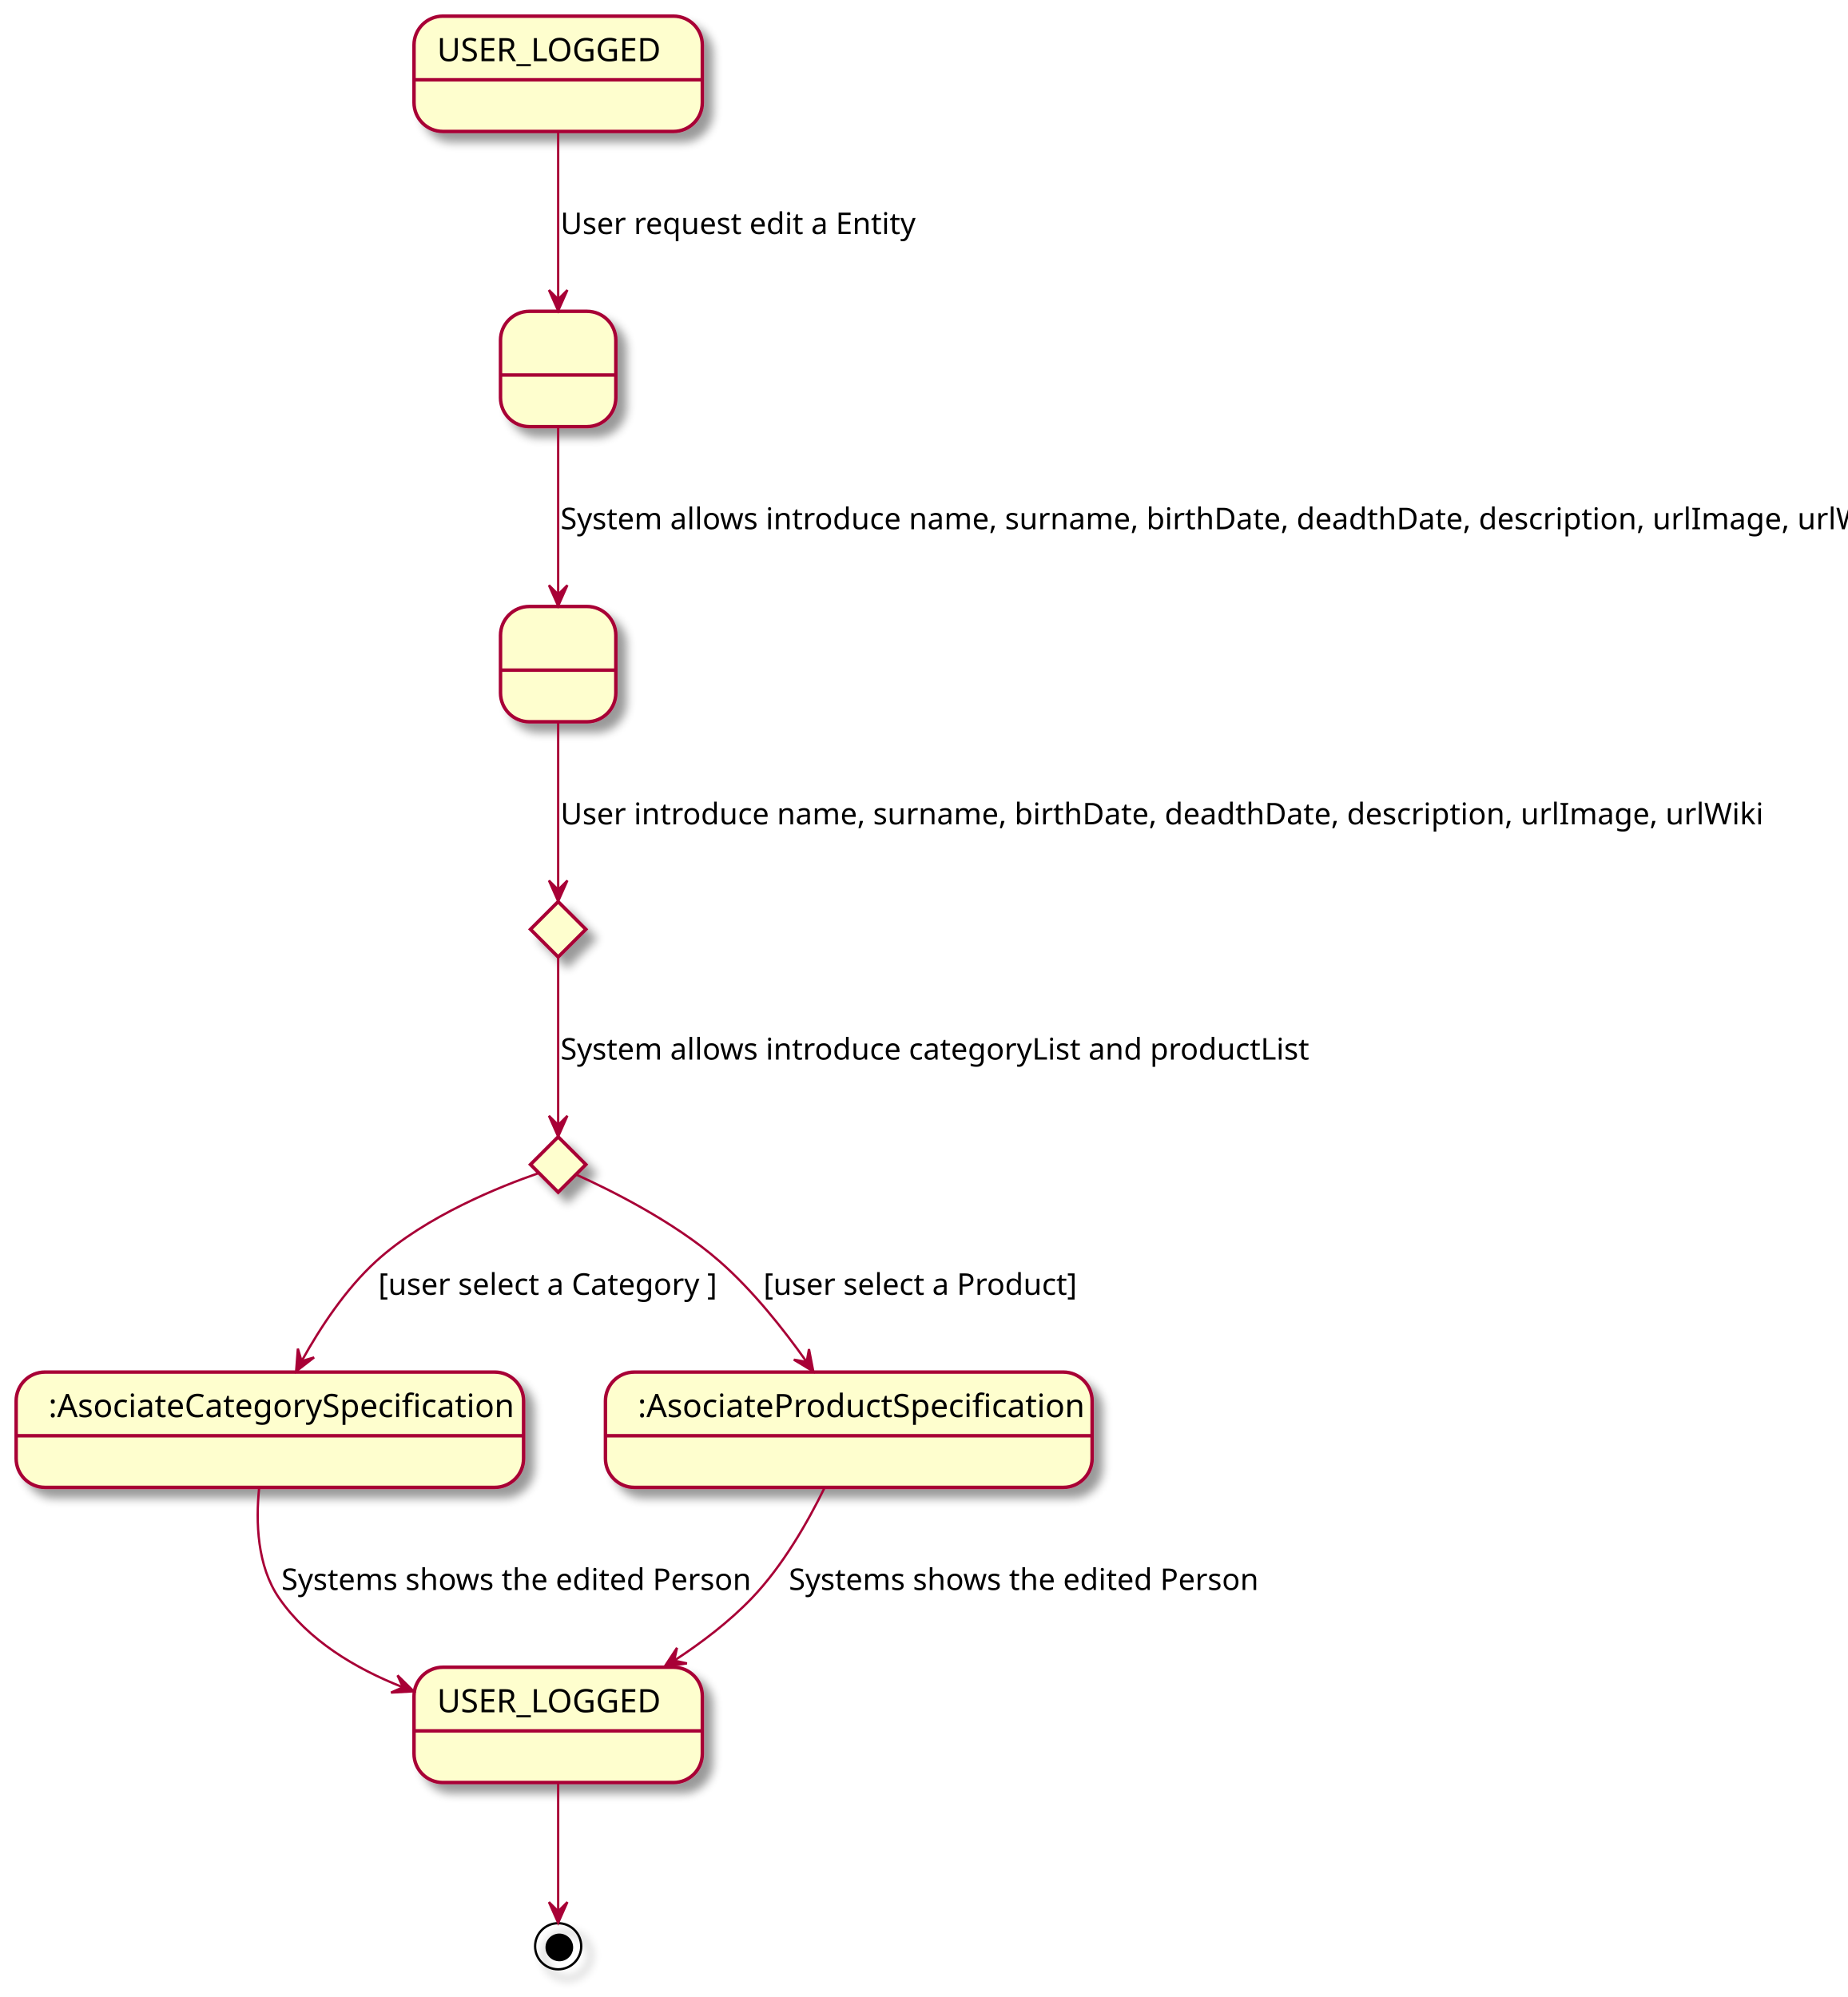
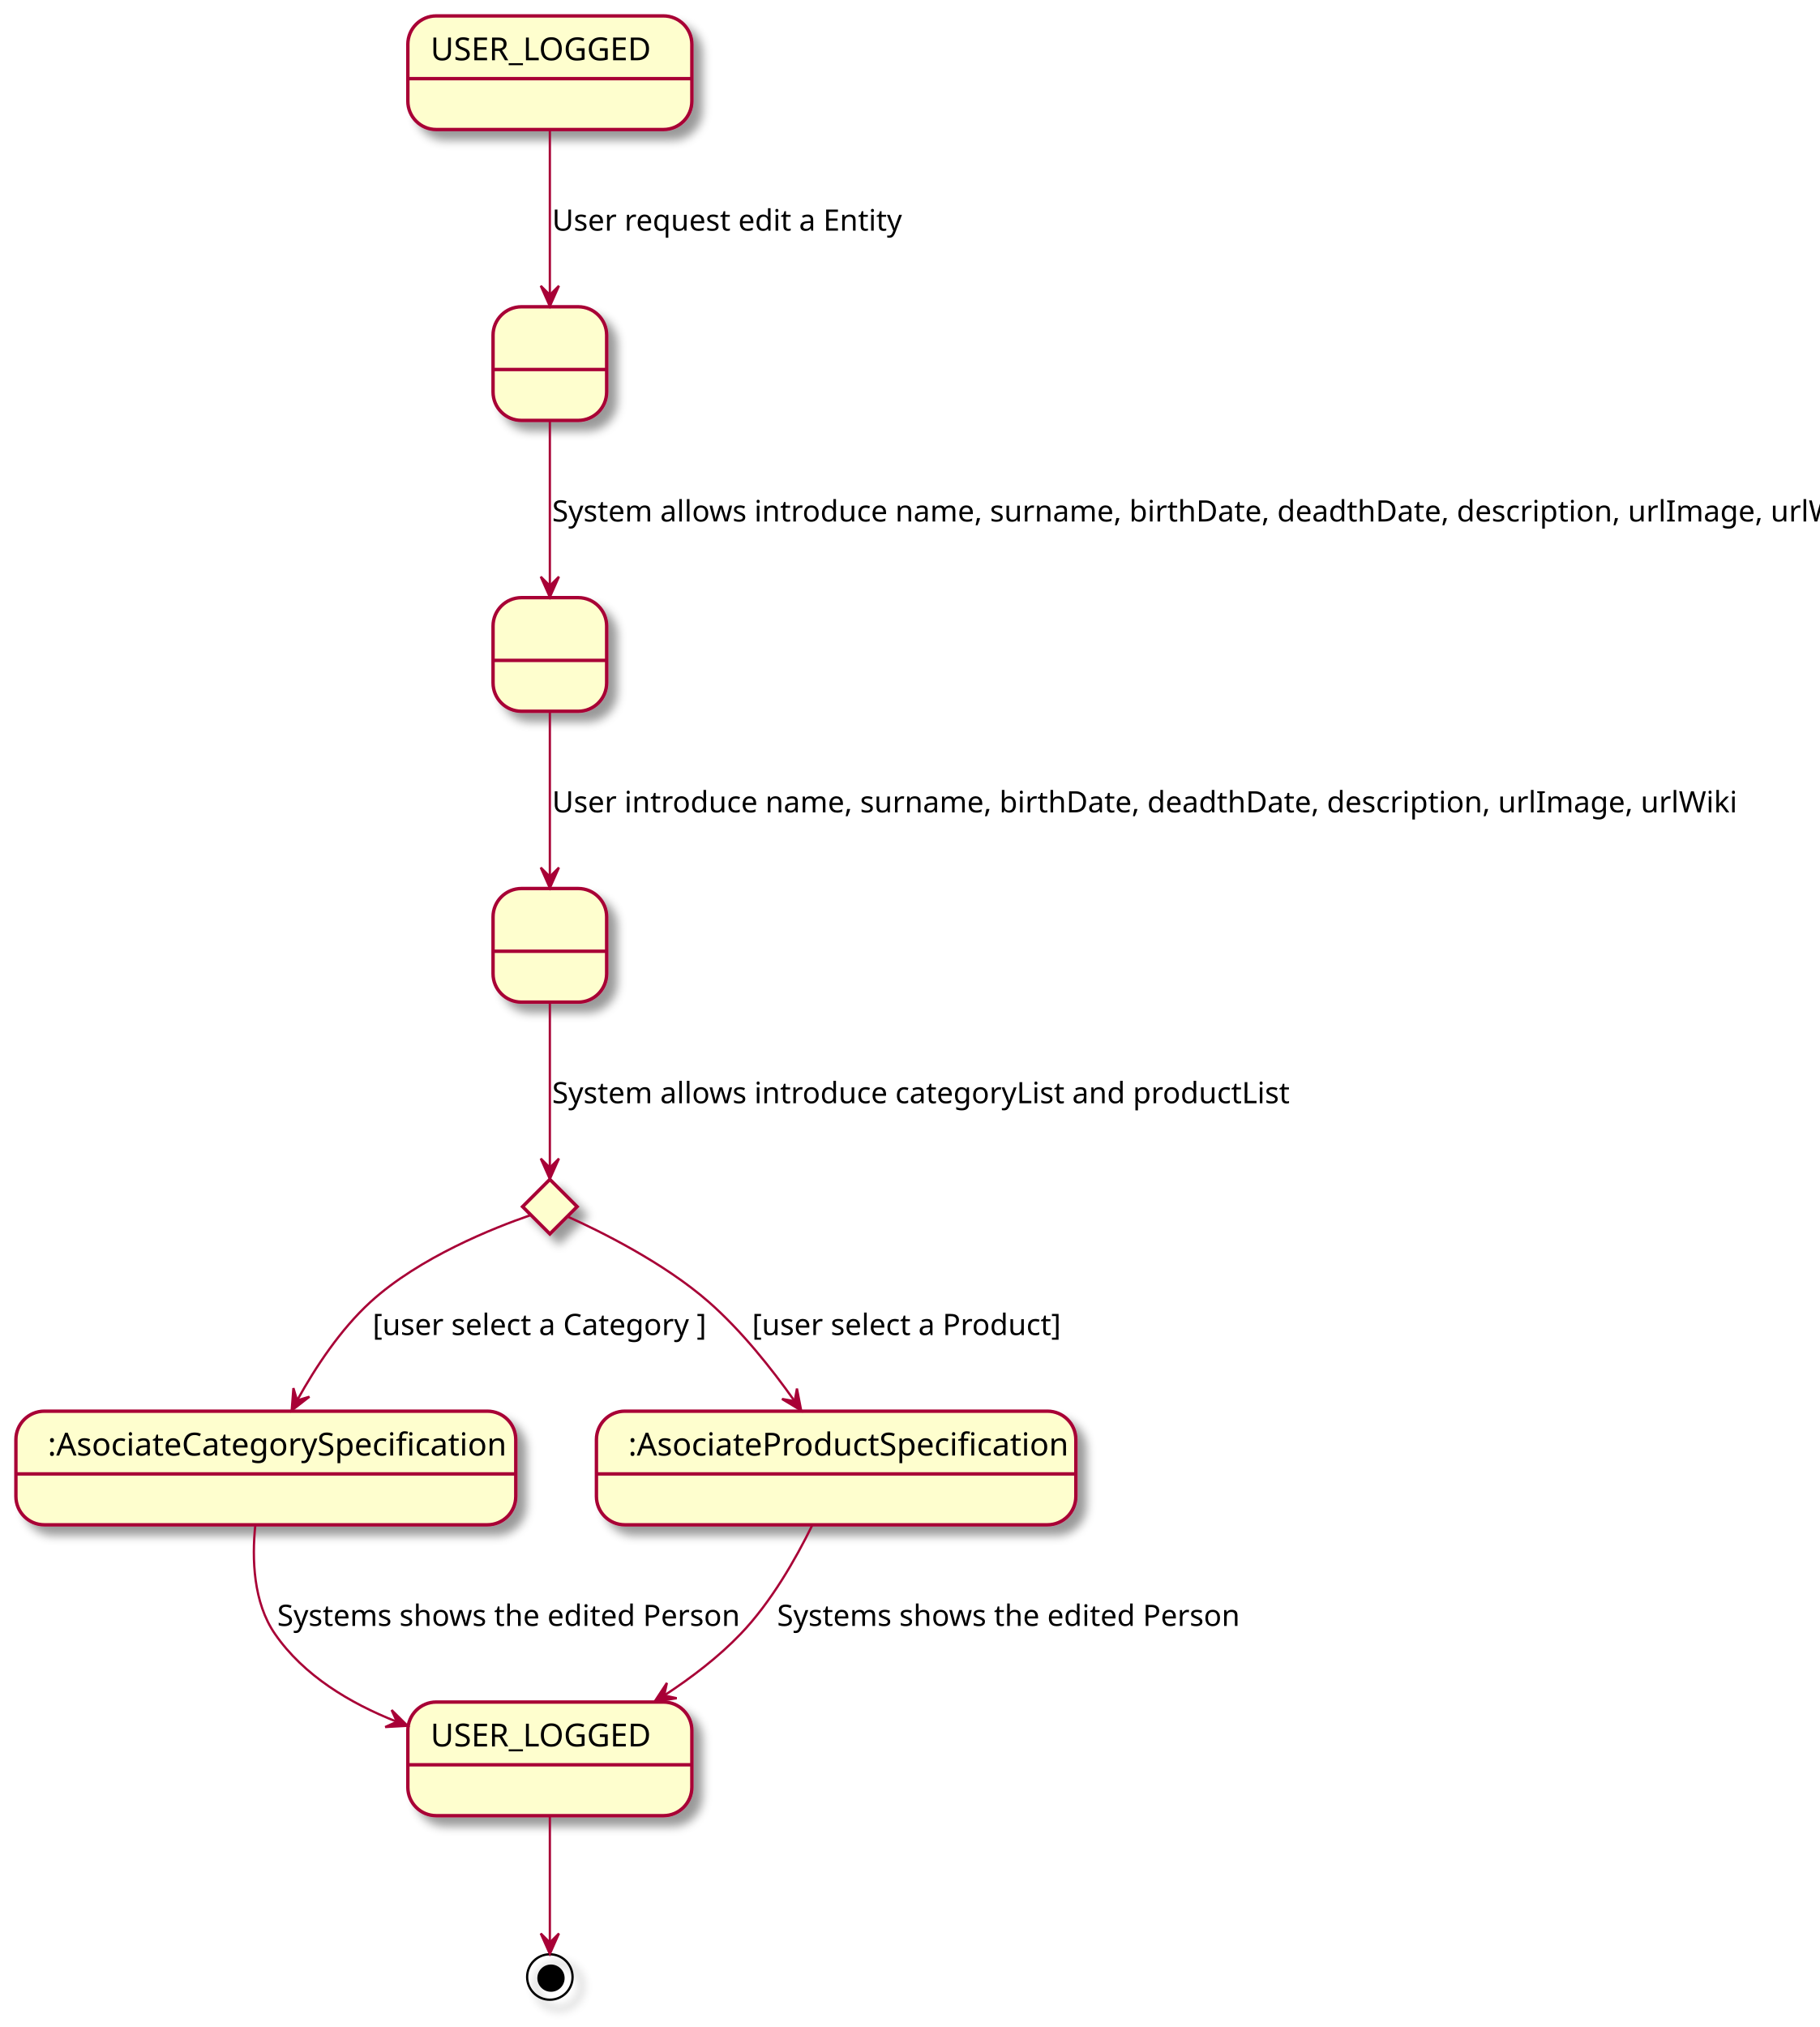
- <svg xmlns="http://www.w3.org/2000/svg" contentScriptType="application/ecmascript" contentStyleType="text/css" height="866px" preserveAspectRatio="none" style="width:801px;height:866px;background:#FFFFFF;" version="1.1" viewBox="0 0 801 866" width="801px" zoomAndPan="magnify">
+ <svg xmlns="http://www.w3.org/2000/svg" contentScriptType="application/ecmascript" contentStyleType="text/css" height="892px" preserveAspectRatio="none" style="width:801px;height:892px;background:#FFFFFF;" version="1.1" viewBox="0 0 801 892" width="801px" zoomAndPan="magnify">
  <defs>
-     <filter height="300%" id="f10nc5xzjke5og" width="300%" x="-1" y="-1">
+     <filter height="300%" id="f1ed20u6te0nft" width="300%" x="-1" y="-1">
      <feGaussianBlur result="blurOut" stdDeviation="2.0" />
      <feColorMatrix in="blurOut" result="blurOut2" type="matrix" values="0 0 0 0 0 0 0 0 0 0 0 0 0 0 0 0 0 0 .4 0" />
      <feOffset dx="4.0" dy="4.0" in="blurOut2" result="blurOut3" />
      <feBlend in="SourceGraphic" in2="blurOut3" mode="normal" />
    </filter>
  </defs>
  <g>
    <g id="State1">
-       <rect fill="#FEFECE" filter="url(#f10nc5xzjke5og)" height="50" rx="12.5" ry="12.5" style="stroke:#A80036;stroke-width:1.5;" width="50" x="217" y="135" />
+       <rect fill="#FEFECE" filter="url(#f1ed20u6te0nft)" height="50" rx="12.5" ry="12.5" style="stroke:#A80036;stroke-width:1.5;" width="50" x="217" y="135" />
      <line style="stroke:#A80036;stroke-width:1.5;" x1="217" x2="267" y1="162.609" y2="162.609" />
      <text fill="#000000" font-family="sans-serif" font-size="14" lengthAdjust="spacing" textLength="0" x="244" y="154.533" />
    </g>
    <g id="State2">
-       <rect fill="#FEFECE" filter="url(#f10nc5xzjke5og)" height="50" rx="12.5" ry="12.5" style="stroke:#A80036;stroke-width:1.5;" width="50" x="217" y="263" />
+       <rect fill="#FEFECE" filter="url(#f1ed20u6te0nft)" height="50" rx="12.5" ry="12.5" style="stroke:#A80036;stroke-width:1.5;" width="50" x="217" y="263" />
      <line style="stroke:#A80036;stroke-width:1.5;" x1="217" x2="267" y1="290.609" y2="290.609" />
      <text fill="#000000" font-family="sans-serif" font-size="14" lengthAdjust="spacing" textLength="0" x="244" y="282.533" />
    </g>
+     <g id="State4">
+       <rect fill="#FEFECE" filter="url(#f1ed20u6te0nft)" height="50" rx="12.5" ry="12.5" style="stroke:#A80036;stroke-width:1.5;" width="220" x="7" y="621" />
+       <line style="stroke:#A80036;stroke-width:1.5;" x1="7" x2="227" y1="648.609" y2="648.609" />
+       <text fill="#000000" font-family="sans-serif" font-size="14" lengthAdjust="spacing" textLength="196" x="21" y="640.533">:AsociateCategorySpecification</text>
+     </g>
+     <g id="State5">
+       <rect fill="#FEFECE" filter="url(#f1ed20u6te0nft)" height="50" rx="12.5" ry="12.5" style="stroke:#A80036;stroke-width:1.5;" width="211" x="262.5" y="621" />
+       <line style="stroke:#A80036;stroke-width:1.5;" x1="262.5" x2="473.5" y1="648.609" y2="648.609" />
+       <text fill="#000000" font-family="sans-serif" font-size="14" lengthAdjust="spacing" textLength="187" x="276.5" y="640.533">:AsociateProductSpecification</text>
+     </g>
    <g id="State3">
-       <rect fill="#FEFECE" filter="url(#f10nc5xzjke5og)" height="50" rx="12.5" ry="12.5" style="stroke:#A80036;stroke-width:1.5;" width="220" x="7" y="595" />
-       <line style="stroke:#A80036;stroke-width:1.5;" x1="7" x2="227" y1="622.609" y2="622.609" />
-       <text fill="#000000" font-family="sans-serif" font-size="14" lengthAdjust="spacing" textLength="196" x="21" y="614.533">:AsociateCategorySpecification</text>
-     </g>
-     <g id="State4">
-       <rect fill="#FEFECE" filter="url(#f10nc5xzjke5og)" height="50" rx="12.5" ry="12.5" style="stroke:#A80036;stroke-width:1.5;" width="211" x="262.5" y="595" />
-       <line style="stroke:#A80036;stroke-width:1.5;" x1="262.5" x2="473.5" y1="622.609" y2="622.609" />
-       <text fill="#000000" font-family="sans-serif" font-size="14" lengthAdjust="spacing" textLength="187" x="276.5" y="614.533">:AsociateProductSpecification</text>
+       <rect fill="#FEFECE" filter="url(#f1ed20u6te0nft)" height="50" rx="12.5" ry="12.5" style="stroke:#A80036;stroke-width:1.5;" width="50" x="217" y="391" />
+       <line style="stroke:#A80036;stroke-width:1.5;" x1="217" x2="267" y1="418.609" y2="418.609" />
+       <text fill="#000000" font-family="sans-serif" font-size="14" lengthAdjust="spacing" textLength="0" x="244" y="410.533" />
    </g>
    <g id="USER_LOGGED_START">
-       <rect fill="#FEFECE" filter="url(#f10nc5xzjke5og)" height="50" rx="12.5" ry="12.5" style="stroke:#A80036;stroke-width:1.5;" width="125" x="179.5" y="7" />
+       <rect fill="#FEFECE" filter="url(#f1ed20u6te0nft)" height="50" rx="12.5" ry="12.5" style="stroke:#A80036;stroke-width:1.5;" width="125" x="179.5" y="7" />
      <line style="stroke:#A80036;stroke-width:1.5;" x1="179.5" x2="304.5" y1="34.609" y2="34.609" />
      <text fill="#000000" font-family="sans-serif" font-size="14" lengthAdjust="spacing" textLength="105" x="189.5" y="26.533">USER_LOGGED</text>
    </g>
    <g id="USER_LOGGED_END">
-       <rect fill="#FEFECE" filter="url(#f10nc5xzjke5og)" height="50" rx="12.5" ry="12.5" style="stroke:#A80036;stroke-width:1.5;" width="125" x="179.5" y="723" />
-       <line style="stroke:#A80036;stroke-width:1.5;" x1="179.5" x2="304.5" y1="750.609" y2="750.609" />
-       <text fill="#000000" font-family="sans-serif" font-size="14" lengthAdjust="spacing" textLength="105" x="189.5" y="742.533">USER_LOGGED</text>
+       <rect fill="#FEFECE" filter="url(#f1ed20u6te0nft)" height="50" rx="12.5" ry="12.5" style="stroke:#A80036;stroke-width:1.5;" width="125" x="179.5" y="749" />
+       <line style="stroke:#A80036;stroke-width:1.5;" x1="179.5" x2="304.5" y1="776.609" y2="776.609" />
+       <text fill="#000000" font-family="sans-serif" font-size="14" lengthAdjust="spacing" textLength="105" x="189.5" y="768.533">USER_LOGGED</text>
    </g>
-     <polygon fill="#FEFECE" filter="url(#f10nc5xzjke5og)" points="242,391,254,403,242,415,230,403,242,391" style="stroke:#A80036;stroke-width:1.5;" />
-     <polygon fill="#FEFECE" filter="url(#f10nc5xzjke5og)" points="242,493,254,505,242,517,230,505,242,493" style="stroke:#A80036;stroke-width:1.5;" />
-     <ellipse cx="242" cy="844" filter="url(#f10nc5xzjke5og)" rx="10" ry="10" style="stroke:#000000;stroke-width:1.0;fill:none;" />
-     <ellipse cx="242.5" cy="844.5" fill="#000000" rx="6" ry="6" style="stroke:none;stroke-width:1.0;" />
+     <polygon fill="#FEFECE" filter="url(#f1ed20u6te0nft)" points="242,519,254,531,242,543,230,531,242,519" style="stroke:#A80036;stroke-width:1.5;" />
+     <ellipse cx="242" cy="870" filter="url(#f1ed20u6te0nft)" rx="10" ry="10" style="stroke:#000000;stroke-width:1.0;fill:none;" />
+     <ellipse cx="242.5" cy="870.5" fill="#000000" rx="6" ry="6" style="stroke:none;stroke-width:1.0;" />
    <path d="M242,57.29 C242,77.95 242,107.67 242,129.65 " fill="none" id="USER_LOGGED_START-to-State1" style="stroke:#A80036;stroke-width:1.0;" />
    <polygon fill="#A80036" points="242,134.78,246,125.78,242,129.78,238,125.78,242,134.78" style="stroke:#A80036;stroke-width:1.0;" />
    <text fill="#000000" font-family="sans-serif" font-size="13" lengthAdjust="spacing" textLength="148" x="243" y="101.495">User request edit a Entity</text>
    <path d="M242,185.29 C242,205.95 242,235.67 242,257.65 " fill="none" id="State1-to-State2" style="stroke:#A80036;stroke-width:1.0;" />
    <polygon fill="#A80036" points="242,262.78,246,253.78,242,257.78,238,253.78,242,262.78" style="stroke:#A80036;stroke-width:1.0;" />
    <text fill="#000000" font-family="sans-serif" font-size="13" lengthAdjust="spacing" textLength="550" x="243" y="229.495">System allows introduce name, surname, birthDate, deadthDate, description, urlImage, urlWiki,</text>
-     <path d="M242,313.24 C242,334.99 242,366.32 242,385.35 " fill="none" id="State2-to-c" style="stroke:#A80036;stroke-width:1.0;" />
-     <polygon fill="#A80036" points="242,390.84,246,381.84,242,385.84,238,381.84,242,390.84" style="stroke:#A80036;stroke-width:1.0;" />
+     <path d="M242,313.29 C242,333.95 242,363.67 242,385.65 " fill="none" id="State2-to-State3" style="stroke:#A80036;stroke-width:1.0;" />
+     <polygon fill="#A80036" points="242,390.78,246,381.78,242,385.78,238,381.78,242,390.78" style="stroke:#A80036;stroke-width:1.0;" />
    <text fill="#000000" font-family="sans-serif" font-size="13" lengthAdjust="spacing" textLength="488" x="243" y="357.495">User introduce name, surname, birthDate, deadthDate, description, urlImage, urlWiki</text>
-     <path d="M242,415.08 C242,432.73 242,467.3 242,487.75 " fill="none" id="c-to-d" style="stroke:#A80036;stroke-width:1.0;" />
-     <polygon fill="#A80036" points="242,492.87,246,483.87,242,487.87,238,483.87,242,492.87" style="stroke:#A80036;stroke-width:1.0;" />
-     <text fill="#000000" font-family="sans-serif" font-size="13" lengthAdjust="spacing" textLength="310" x="243" y="459.495">System allows introduce categoryList and productList</text>
-     <path d="M233.28,508.82 C217.69,514.2 184.67,527.19 163,547 C149.82,559.05 138.86,575.69 130.95,589.94 " fill="none" id="d-to-State3" style="stroke:#A80036;stroke-width:1.0;" />
-     <polygon fill="#A80036" points="128.39,594.67,136.181,588.645,130.762,590.269,129.139,584.85,128.39,594.67" style="stroke:#A80036;stroke-width:1.0;" />
-     <text fill="#000000" font-family="sans-serif" font-size="13" lengthAdjust="spacing" textLength="143" x="164" y="561.495">[user select a Category ]</text>
-     <path d="M249.98,509.45 C263.67,515.62 292.09,529.54 312,547 C326.35,559.58 339.6,576.28 349.61,590.42 " fill="none" id="d-to-State4" style="stroke:#A80036;stroke-width:1.0;" />
-     <polygon fill="#A80036" points="352.61,594.72,350.746,585.049,349.751,590.618,344.183,589.623,352.61,594.72" style="stroke:#A80036;stroke-width:1.0;" />
-     <text fill="#000000" font-family="sans-serif" font-size="13" lengthAdjust="spacing" textLength="132" x="331" y="561.495">[user select a Product]</text>
-     <path d="M112.37,645.06 C110.83,660.11 111.48,679.19 121,693 C133.63,711.33 153.99,723.51 174.44,731.58 " fill="none" id="State3-to-USER_LOGGED_END" style="stroke:#A80036;stroke-width:1.0;" />
-     <polygon fill="#A80036" points="179.36,733.45,172.363,726.519,174.685,731.677,169.526,733.999,179.36,733.45" style="stroke:#A80036;stroke-width:1.0;" />
-     <text fill="#000000" font-family="sans-serif" font-size="13" lengthAdjust="spacing" textLength="199" x="122" y="689.495">Systems shows the edited Person</text>
-     <path d="M357.45,645.26 C350.13,660.21 339.31,679.1 326,693 C316.28,703.15 304.3,712.28 292.46,720.03 " fill="none" id="State4-to-USER_LOGGED_END" style="stroke:#A80036;stroke-width:1.0;" />
-     <polygon fill="#A80036" points="288.1,722.82,297.834,721.318,292.306,720.116,293.508,714.588,288.1,722.82" style="stroke:#A80036;stroke-width:1.0;" />
-     <text fill="#000000" font-family="sans-serif" font-size="13" lengthAdjust="spacing" textLength="199" x="342" y="689.495">Systems shows the edited Person</text>
-     <path d="M242,773.21 C242,790.84 242,814.13 242,828.84 " fill="none" id="USER_LOGGED_END-to-*end" style="stroke:#A80036;stroke-width:1.0;" />
-     <polygon fill="#A80036" points="242,833.84,246,824.84,242,828.84,238,824.84,242,833.84" style="stroke:#A80036;stroke-width:1.0;" />
+     <path d="M242,441.24 C242,462.99 242,494.32 242,513.35 " fill="none" id="State3-to-d" style="stroke:#A80036;stroke-width:1.0;" />
+     <polygon fill="#A80036" points="242,518.84,246,509.84,242,513.84,238,509.84,242,518.84" style="stroke:#A80036;stroke-width:1.0;" />
+     <text fill="#000000" font-family="sans-serif" font-size="13" lengthAdjust="spacing" textLength="310" x="243" y="485.495">System allows introduce categoryList and productList</text>
+     <path d="M233.28,534.82 C217.69,540.2 184.67,553.19 163,573 C149.82,585.05 138.86,601.69 130.95,615.94 " fill="none" id="d-to-State4" style="stroke:#A80036;stroke-width:1.0;" />
+     <polygon fill="#A80036" points="128.39,620.67,136.181,614.645,130.762,616.269,129.139,610.85,128.39,620.67" style="stroke:#A80036;stroke-width:1.0;" />
+     <text fill="#000000" font-family="sans-serif" font-size="13" lengthAdjust="spacing" textLength="143" x="164" y="587.495">[user select a Category ]</text>
+     <path d="M249.98,535.45 C263.67,541.62 292.09,555.54 312,573 C326.35,585.58 339.6,602.28 349.61,616.42 " fill="none" id="d-to-State5" style="stroke:#A80036;stroke-width:1.0;" />
+     <polygon fill="#A80036" points="352.61,620.72,350.746,611.049,349.751,616.618,344.183,615.623,352.61,620.72" style="stroke:#A80036;stroke-width:1.0;" />
+     <text fill="#000000" font-family="sans-serif" font-size="13" lengthAdjust="spacing" textLength="132" x="331" y="587.495">[user select a Product]</text>
+     <path d="M112.37,671.06 C110.83,686.11 111.48,705.19 121,719 C133.63,737.33 153.99,749.51 174.44,757.58 " fill="none" id="State4-to-USER_LOGGED_END" style="stroke:#A80036;stroke-width:1.0;" />
+     <polygon fill="#A80036" points="179.36,759.45,172.363,752.519,174.685,757.677,169.526,759.999,179.36,759.45" style="stroke:#A80036;stroke-width:1.0;" />
+     <text fill="#000000" font-family="sans-serif" font-size="13" lengthAdjust="spacing" textLength="199" x="122" y="715.495">Systems shows the edited Person</text>
+     <path d="M357.45,671.26 C350.13,686.21 339.31,705.1 326,719 C316.28,729.15 304.3,738.28 292.46,746.03 " fill="none" id="State5-to-USER_LOGGED_END" style="stroke:#A80036;stroke-width:1.0;" />
+     <polygon fill="#A80036" points="288.1,748.82,297.834,747.318,292.306,746.116,293.508,740.588,288.1,748.82" style="stroke:#A80036;stroke-width:1.0;" />
+     <text fill="#000000" font-family="sans-serif" font-size="13" lengthAdjust="spacing" textLength="199" x="342" y="715.495">Systems shows the edited Person</text>
+     <path d="M242,799.21 C242,816.84 242,840.13 242,854.84 " fill="none" id="USER_LOGGED_END-to-*end" style="stroke:#A80036;stroke-width:1.0;" />
+     <polygon fill="#A80036" points="242,859.84,246,850.84,242,854.84,238,850.84,242,859.84" style="stroke:#A80036;stroke-width:1.0;" />
  </g>
</svg>
